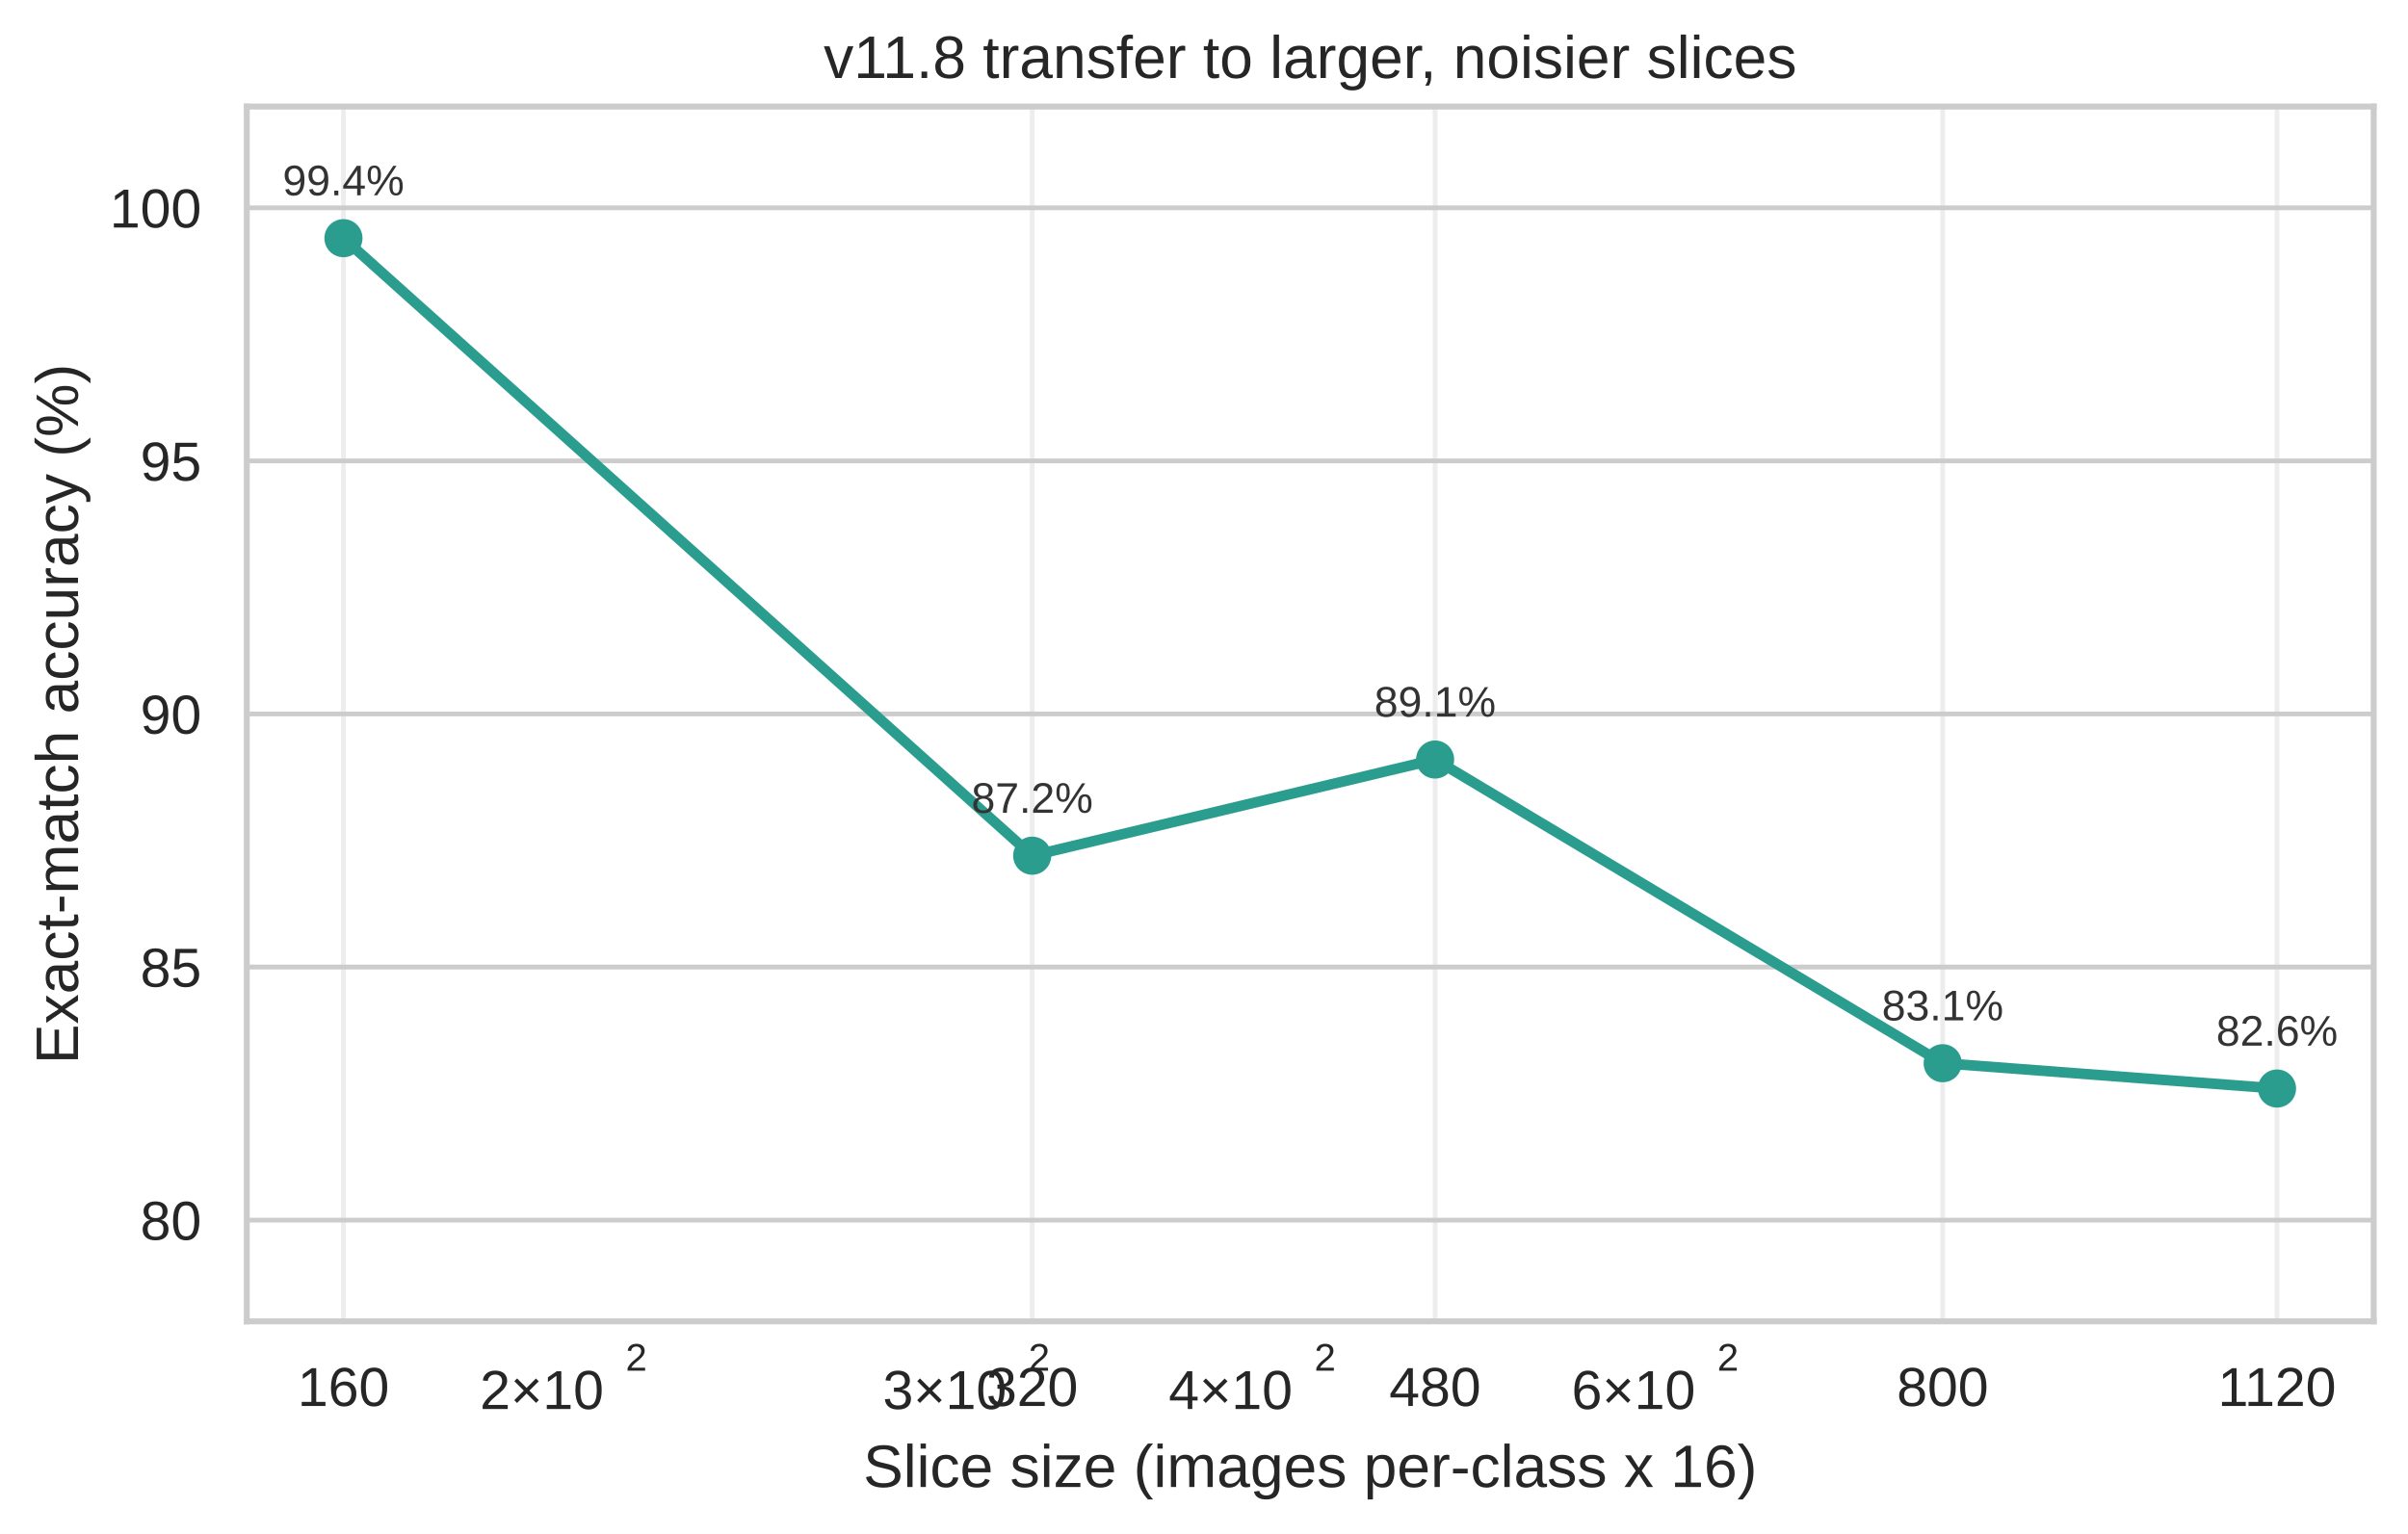
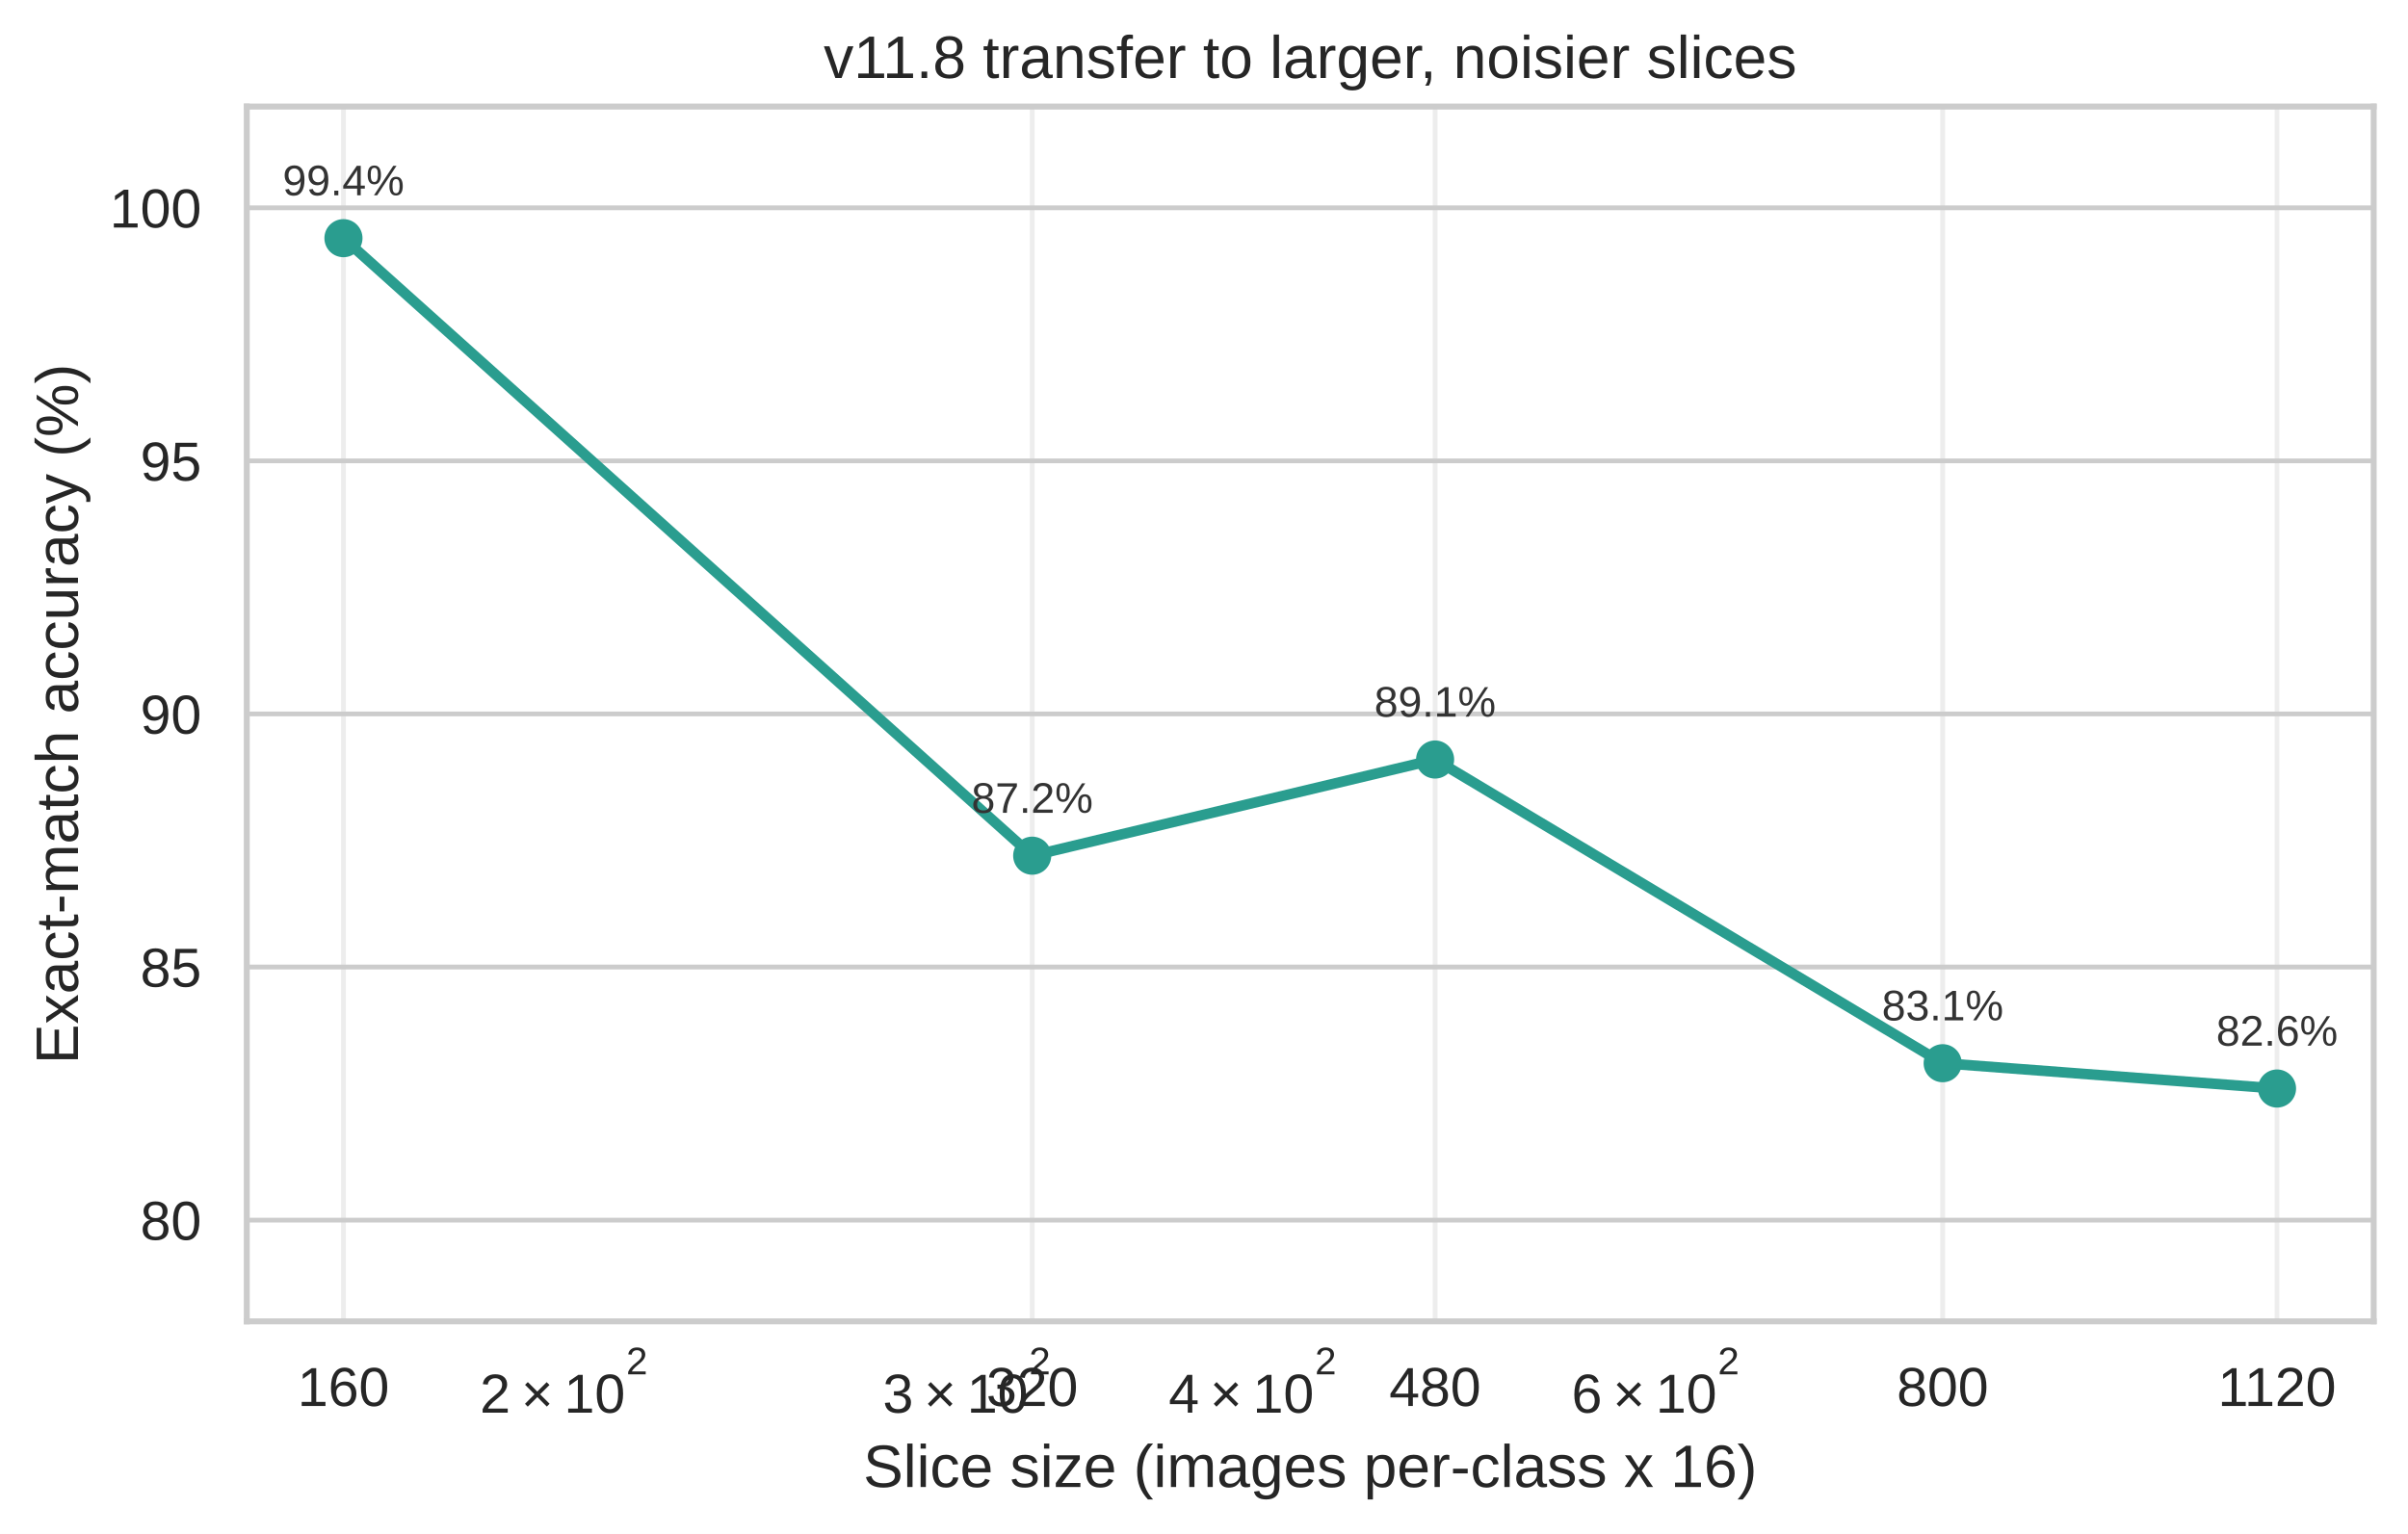
<svg xmlns="http://www.w3.org/2000/svg" xmlns:xlink="http://www.w3.org/1999/xlink" width="505.393pt" height="322.027pt" viewBox="0 0 505.393 322.027" version="1.1">
  <defs>
    <style type="text/css">*{stroke-linejoin: round; stroke-linecap: butt}</style>
  </defs>
  <g id="figure_1">
    <g id="patch_1">
      <path d="M 0 322.027  L 505.393 322.027  L 505.393 0  L 0 0  z " style="fill: #ffffff" />
    </g>
    <g id="axes_1">
      <g id="patch_2">
        <path d="M 51.793 277.396  L 498.193 277.396  L 498.193 22.372  L 51.793 22.372  z " style="fill: #ffffff" />
      </g>
      <g id="matplotlib.axis_1">
        <g id="xtick_1">
          <g id="line2d_1">
-             <path d="M 72.084 277.396  L 72.084 22.372  " clip-path="url(#p9c84f04a16)" style="fill: none; stroke: #cccccc; stroke-opacity: 0.35; stroke-linecap: round" />
+             <path d="M 72.084 277.396  L 72.084 22.372  " clip-path="url(#p34a3547d87)" style="fill: none; stroke: #cccccc; stroke-opacity: 0.35; stroke-linecap: round" />
          </g>
          <g id="text_1">
-             <text style="fill: #262626; font: 11.55px 'Arial', 'DejaVu Sans', 'Liberation Sans', 'Bitstream Vera Sans', sans-serif; text-anchor: middle" x="72.084" y="295.164" transform="rotate(-0 72.08387 295.1637)">160</text>
+             <text style="font-size: 11.55px; font-family: 'Arial', 'DejaVu Sans', 'Liberation Sans', 'Bitstream Vera Sans', sans-serif; text-anchor: middle; fill: #262626" x="72.084" y="295.164" transform="rotate(-0 72.08387 295.1637)">160</text>
          </g>
        </g>
        <g id="xtick_2">
          <g id="line2d_2">
-             <path d="M 216.639 277.396  L 216.639 22.372  " clip-path="url(#p9c84f04a16)" style="fill: none; stroke: #cccccc; stroke-opacity: 0.35; stroke-linecap: round" />
+             <path d="M 216.639 277.396  L 216.639 22.372  " clip-path="url(#p34a3547d87)" style="fill: none; stroke: #cccccc; stroke-opacity: 0.35; stroke-linecap: round" />
          </g>
          <g id="text_2">
-             <text style="fill: #262626; font: 11.55px 'Arial', 'DejaVu Sans', 'Liberation Sans', 'Bitstream Vera Sans', sans-serif; text-anchor: middle" x="216.639" y="295.164" transform="rotate(-0 216.6392 295.1637)">320</text>
+             <text style="font-size: 11.55px; font-family: 'Arial', 'DejaVu Sans', 'Liberation Sans', 'Bitstream Vera Sans', sans-serif; text-anchor: middle; fill: #262626" x="216.639" y="295.164" transform="rotate(-0 216.6392 295.1637)">320</text>
          </g>
        </g>
        <g id="xtick_3">
          <g id="line2d_3">
-             <path d="M 301.199 277.396  L 301.199 22.372  " clip-path="url(#p9c84f04a16)" style="fill: none; stroke: #cccccc; stroke-opacity: 0.35; stroke-linecap: round" />
+             <path d="M 301.199 277.396  L 301.199 22.372  " clip-path="url(#p34a3547d87)" style="fill: none; stroke: #cccccc; stroke-opacity: 0.35; stroke-linecap: round" />
          </g>
          <g id="text_3">
-             <text style="fill: #262626; font: 11.55px 'Arial', 'DejaVu Sans', 'Liberation Sans', 'Bitstream Vera Sans', sans-serif; text-anchor: middle" x="301.199" y="295.164" transform="rotate(-0 301.1987 295.1637)">480</text>
+             <text style="font-size: 11.55px; font-family: 'Arial', 'DejaVu Sans', 'Liberation Sans', 'Bitstream Vera Sans', sans-serif; text-anchor: middle; fill: #262626" x="301.199" y="295.164" transform="rotate(-0 301.1987 295.1637)">480</text>
          </g>
        </g>
        <g id="xtick_4">
          <g id="line2d_4">
-             <path d="M 407.731 277.396  L 407.731 22.372  " clip-path="url(#p9c84f04a16)" style="fill: none; stroke: #cccccc; stroke-opacity: 0.35; stroke-linecap: round" />
+             <path d="M 407.731 277.396  L 407.731 22.372  " clip-path="url(#p34a3547d87)" style="fill: none; stroke: #cccccc; stroke-opacity: 0.35; stroke-linecap: round" />
          </g>
          <g id="text_4">
-             <text style="fill: #262626; font: 11.55px 'Arial', 'DejaVu Sans', 'Liberation Sans', 'Bitstream Vera Sans', sans-serif; text-anchor: middle" x="407.731" y="295.164" transform="rotate(-0 407.731 295.1637)">800</text>
+             <text style="font-size: 11.55px; font-family: 'Arial', 'DejaVu Sans', 'Liberation Sans', 'Bitstream Vera Sans', sans-serif; text-anchor: middle; fill: #262626" x="407.731" y="295.164" transform="rotate(-0 407.731 295.1637)">800</text>
          </g>
        </g>
        <g id="xtick_5">
          <g id="line2d_5">
-             <path d="M 477.902 277.396  L 477.902 22.372  " clip-path="url(#p9c84f04a16)" style="fill: none; stroke: #cccccc; stroke-opacity: 0.35; stroke-linecap: round" />
+             <path d="M 477.902 277.396  L 477.902 22.372  " clip-path="url(#p34a3547d87)" style="fill: none; stroke: #cccccc; stroke-opacity: 0.35; stroke-linecap: round" />
          </g>
          <g id="text_5">
-             <text style="fill: #262626; font: 11.55px 'Arial', 'DejaVu Sans', 'Liberation Sans', 'Bitstream Vera Sans', sans-serif; text-anchor: middle" x="477.902" y="295.164" transform="rotate(-0 477.9021 295.1637)">1120</text>
+             <text style="font-size: 11.55px; font-family: 'Arial', 'DejaVu Sans', 'Liberation Sans', 'Bitstream Vera Sans', sans-serif; text-anchor: middle; fill: #262626" x="477.902" y="295.164" transform="rotate(-0 477.9021 295.1637)">1120</text>
          </g>
        </g>
        <g id="xtick_6">
          <g id="text_6">
            <g style="fill: #262626" transform="translate(100.7178 296.7073)">
              <text>
-                 <tspan style="font: 11.55px 'Arial'" x="0 8.636 17.593 23.988" y="-0.913">2×10</tspan>
-                 <tspan style="font: 8.085px 'Arial'" x="30.585" y="-8.963">2</tspan>
+                 <tspan x="0" y="-0.143" style="font-size: 11.55px; font-family: 'Arial'; fill: #262626">2</tspan>
+                 <tspan x="8.671" y="-0.143" style="font-size: 11.55px; font-family: 'Arial'; fill: #262626">×</tspan>
+                 <tspan x="17.664" y="-0.143" style="font-size: 11.55px; font-family: 'Arial'; fill: #262626">1</tspan>
+                 <tspan x="24.086" y="-0.143" style="font-size: 11.55px; font-family: 'Arial'; fill: #262626">0</tspan>
+                 <tspan x="30.709" y="-8.192" style="font-size: 8.085px; font-family: 'Arial'; fill: #262626">2</tspan>
              </text>
            </g>
          </g>
        </g>
        <g id="xtick_7">
          <g id="text_7">
            <g style="fill: #262626" transform="translate(185.2773 296.7073)">
              <text>
-                 <tspan style="font: 11.55px 'Arial'" x="0 8.636 17.593 23.988" y="-0.913">3×10</tspan>
-                 <tspan style="font: 8.085px 'Arial'" x="30.585" y="-8.963">2</tspan>
+                 <tspan x="0" y="-0.143" style="font-size: 11.55px; font-family: 'Arial'; fill: #262626">3</tspan>
+                 <tspan x="8.671" y="-0.143" style="font-size: 11.55px; font-family: 'Arial'; fill: #262626">×</tspan>
+                 <tspan x="17.664" y="-0.143" style="font-size: 11.55px; font-family: 'Arial'; fill: #262626">1</tspan>
+                 <tspan x="24.086" y="-0.143" style="font-size: 11.55px; font-family: 'Arial'; fill: #262626">0</tspan>
+                 <tspan x="30.709" y="-8.192" style="font-size: 8.085px; font-family: 'Arial'; fill: #262626">2</tspan>
              </text>
            </g>
          </g>
        </g>
        <g id="xtick_8">
          <g id="text_8">
            <g style="fill: #262626" transform="translate(245.2732 296.7073)">
              <text>
-                 <tspan style="font: 11.55px 'Arial'" x="0 8.636 17.593 23.988" y="-0.913">4×10</tspan>
-                 <tspan style="font: 8.085px 'Arial'" x="30.585" y="-8.963">2</tspan>
+                 <tspan x="0" y="-0.143" style="font-size: 11.55px; font-family: 'Arial'; fill: #262626">4</tspan>
+                 <tspan x="8.671" y="-0.143" style="font-size: 11.55px; font-family: 'Arial'; fill: #262626">×</tspan>
+                 <tspan x="17.664" y="-0.143" style="font-size: 11.55px; font-family: 'Arial'; fill: #262626">1</tspan>
+                 <tspan x="24.086" y="-0.143" style="font-size: 11.55px; font-family: 'Arial'; fill: #262626">0</tspan>
+                 <tspan x="30.709" y="-8.192" style="font-size: 8.085px; font-family: 'Arial'; fill: #262626">2</tspan>
              </text>
            </g>
          </g>
        </g>
        <g id="xtick_9" />
        <g id="xtick_10">
          <g id="text_9">
            <g style="fill: #262626" transform="translate(329.8326 296.7073)">
              <text>
-                 <tspan style="font: 11.55px 'Arial'" x="0 8.636 17.593 23.988" y="-0.913">6×10</tspan>
-                 <tspan style="font: 8.085px 'Arial'" x="30.585" y="-8.963">2</tspan>
+                 <tspan x="0" y="-0.143" style="font-size: 11.55px; font-family: 'Arial'; fill: #262626">6</tspan>
+                 <tspan x="8.671" y="-0.143" style="font-size: 11.55px; font-family: 'Arial'; fill: #262626">×</tspan>
+                 <tspan x="17.664" y="-0.143" style="font-size: 11.55px; font-family: 'Arial'; fill: #262626">1</tspan>
+                 <tspan x="24.086" y="-0.143" style="font-size: 11.55px; font-family: 'Arial'; fill: #262626">0</tspan>
+                 <tspan x="30.709" y="-8.192" style="font-size: 8.085px; font-family: 'Arial'; fill: #262626">2</tspan>
              </text>
            </g>
          </g>
        </g>
        <g id="xtick_11" />
        <g id="xtick_12" />
        <g id="text_10">
-           <text style="fill: #262626; font: 12.6px 'Arial', 'DejaVu Sans', 'Liberation Sans', 'Bitstream Vera Sans', sans-serif; text-anchor: middle" x="274.993" y="312.175" transform="rotate(-0 274.993 312.1753)">Slice size (images per-class x 16)</text>
+           <text style="font-size: 12.6px; font-family: 'Arial', 'DejaVu Sans', 'Liberation Sans', 'Bitstream Vera Sans', sans-serif; text-anchor: middle; fill: #262626" x="274.993" y="312.175" transform="rotate(-0 274.993 312.1753)">Slice size (images per-class x 16)</text>
        </g>
      </g>
      <g id="matplotlib.axis_2">
        <g id="ytick_1">
          <g id="line2d_6">
-             <path d="M 51.793 256.144  L 498.193 256.144  " clip-path="url(#p9c84f04a16)" style="fill: none; stroke: #cccccc; stroke-linecap: round" />
+             <path d="M 51.793 256.144  L 498.193 256.144  " clip-path="url(#p34a3547d87)" style="fill: none; stroke: #cccccc; stroke-linecap: round" />
          </g>
          <g id="text_11">
-             <text style="fill: #262626; font: 11.55px 'Arial', 'DejaVu Sans', 'Liberation Sans', 'Bitstream Vera Sans', sans-serif; text-anchor: end" x="42.293" y="260.278" transform="rotate(-0 42.29296 260.278)">80</text>
+             <text style="font-size: 11.55px; font-family: 'Arial', 'DejaVu Sans', 'Liberation Sans', 'Bitstream Vera Sans', sans-serif; text-anchor: end; fill: #262626" x="42.293" y="260.278" transform="rotate(-0 42.29296 260.278)">80</text>
          </g>
        </g>
        <g id="ytick_2">
          <g id="line2d_7">
-             <path d="M 51.793 203.014  L 498.193 203.014  " clip-path="url(#p9c84f04a16)" style="fill: none; stroke: #cccccc; stroke-linecap: round" />
+             <path d="M 51.793 203.014  L 498.193 203.014  " clip-path="url(#p34a3547d87)" style="fill: none; stroke: #cccccc; stroke-linecap: round" />
          </g>
          <g id="text_12">
-             <text style="fill: #262626; font: 11.55px 'Arial', 'DejaVu Sans', 'Liberation Sans', 'Bitstream Vera Sans', sans-serif; text-anchor: end" x="42.293" y="207.148" transform="rotate(-0 42.29296 207.148)">85</text>
+             <text style="font-size: 11.55px; font-family: 'Arial', 'DejaVu Sans', 'Liberation Sans', 'Bitstream Vera Sans', sans-serif; text-anchor: end; fill: #262626" x="42.293" y="207.148" transform="rotate(-0 42.29296 207.148)">85</text>
          </g>
        </g>
        <g id="ytick_3">
          <g id="line2d_8">
-             <path d="M 51.793 149.884  L 498.193 149.884  " clip-path="url(#p9c84f04a16)" style="fill: none; stroke: #cccccc; stroke-linecap: round" />
+             <path d="M 51.793 149.884  L 498.193 149.884  " clip-path="url(#p34a3547d87)" style="fill: none; stroke: #cccccc; stroke-linecap: round" />
          </g>
          <g id="text_13">
-             <text style="fill: #262626; font: 11.55px 'Arial', 'DejaVu Sans', 'Liberation Sans', 'Bitstream Vera Sans', sans-serif; text-anchor: end" x="42.293" y="154.018" transform="rotate(-0 42.29296 154.018)">90</text>
+             <text style="font-size: 11.55px; font-family: 'Arial', 'DejaVu Sans', 'Liberation Sans', 'Bitstream Vera Sans', sans-serif; text-anchor: end; fill: #262626" x="42.293" y="154.018" transform="rotate(-0 42.29296 154.018)">90</text>
          </g>
        </g>
        <g id="ytick_4">
          <g id="line2d_9">
-             <path d="M 51.793 96.754  L 498.193 96.754  " clip-path="url(#p9c84f04a16)" style="fill: none; stroke: #cccccc; stroke-linecap: round" />
+             <path d="M 51.793 96.754  L 498.193 96.754  " clip-path="url(#p34a3547d87)" style="fill: none; stroke: #cccccc; stroke-linecap: round" />
          </g>
          <g id="text_14">
-             <text style="fill: #262626; font: 11.55px 'Arial', 'DejaVu Sans', 'Liberation Sans', 'Bitstream Vera Sans', sans-serif; text-anchor: end" x="42.293" y="100.888" transform="rotate(-0 42.29296 100.888)">95</text>
+             <text style="font-size: 11.55px; font-family: 'Arial', 'DejaVu Sans', 'Liberation Sans', 'Bitstream Vera Sans', sans-serif; text-anchor: end; fill: #262626" x="42.293" y="100.888" transform="rotate(-0 42.29296 100.888)">95</text>
          </g>
        </g>
        <g id="ytick_5">
          <g id="line2d_10">
-             <path d="M 51.793 43.624  L 498.193 43.624  " clip-path="url(#p9c84f04a16)" style="fill: none; stroke: #cccccc; stroke-linecap: round" />
+             <path d="M 51.793 43.624  L 498.193 43.624  " clip-path="url(#p34a3547d87)" style="fill: none; stroke: #cccccc; stroke-linecap: round" />
          </g>
          <g id="text_15">
-             <text style="fill: #262626; font: 11.55px 'Arial', 'DejaVu Sans', 'Liberation Sans', 'Bitstream Vera Sans', sans-serif; text-anchor: end" x="42.293" y="47.758" transform="rotate(-0 42.29296 47.75804)">100</text>
+             <text style="font-size: 11.55px; font-family: 'Arial', 'DejaVu Sans', 'Liberation Sans', 'Bitstream Vera Sans', sans-serif; text-anchor: end; fill: #262626" x="42.293" y="47.758" transform="rotate(-0 42.29296 47.75804)">100</text>
          </g>
        </g>
        <g id="text_16">
-           <text style="fill: #262626; font: 12.6px 'Arial', 'DejaVu Sans', 'Liberation Sans', 'Bitstream Vera Sans', sans-serif; text-anchor: middle" x="16.372" y="149.884" transform="rotate(-90 16.37241 149.8844)">Exact-match accuracy (%)</text>
+           <text style="font-size: 12.6px; font-family: 'Arial', 'DejaVu Sans', 'Liberation Sans', 'Bitstream Vera Sans', sans-serif; text-anchor: middle; fill: #262626" x="16.372" y="149.884" transform="rotate(-90 16.37241 149.8844)">Exact-match accuracy (%)</text>
        </g>
      </g>
      <g id="patch_3">
        <path d="M 51.793 277.396  L 51.793 22.372  " style="fill: none; stroke: #cccccc; stroke-width: 1.25; stroke-linejoin: miter; stroke-linecap: square" />
      </g>
      <g id="patch_4">
        <path d="M 498.193 277.396  L 498.193 22.372  " style="fill: none; stroke: #cccccc; stroke-width: 1.25; stroke-linejoin: miter; stroke-linecap: square" />
      </g>
      <g id="patch_5">
        <path d="M 51.793 277.396  L 498.193 277.396  " style="fill: none; stroke: #cccccc; stroke-width: 1.25; stroke-linejoin: miter; stroke-linecap: square" />
      </g>
      <g id="patch_6">
        <path d="M 51.793 22.372  L 498.193 22.372  " style="fill: none; stroke: #cccccc; stroke-width: 1.25; stroke-linejoin: miter; stroke-linecap: square" />
      </g>
      <g id="line2d_11">
-         <path d="M 72.084 50  L 216.639 179.637  L 301.199 159.448  L 407.731 223.204  L 477.902 228.517  " clip-path="url(#p9c84f04a16)" style="fill: none; stroke: #2a9d8f; stroke-width: 2.2; stroke-linecap: round" />
+         <path d="M 72.084 50  L 216.639 179.637  L 301.199 159.448  L 407.731 223.204  L 477.902 228.517  " clip-path="url(#p34a3547d87)" style="fill: none; stroke: #2a9d8f; stroke-width: 2.2; stroke-linecap: round" />
        <defs>
-           <path id="m494d6a3cbb" d="M 0 3.5  C 0.928 3.5 1.819 3.131 2.475 2.475  C 3.131 1.819 3.5 0.928 3.5 0  C 3.5 -0.928 3.131 -1.819 2.475 -2.475  C 1.819 -3.131 0.928 -3.5 0 -3.5  C -0.928 -3.5 -1.819 -3.131 -2.475 -2.475  C -3.131 -1.819 -3.5 -0.928 -3.5 0  C -3.5 0.928 -3.131 1.819 -2.475 2.475  C -1.819 3.131 -0.928 3.5 0 3.5  z " style="stroke: #2a9d8f" />
+           <path id="m13c204c1a8" d="M 0 3.5  C 0.928 3.5 1.819 3.131 2.475 2.475  C 3.131 1.819 3.5 0.928 3.5 0  C 3.5 -0.928 3.131 -1.819 2.475 -2.475  C 1.819 -3.131 0.928 -3.5 0 -3.5  C -0.928 -3.5 -1.819 -3.131 -2.475 -2.475  C -3.131 -1.819 -3.5 -0.928 -3.5 0  C -3.5 0.928 -3.131 1.819 -2.475 2.475  C -1.819 3.131 -0.928 3.5 0 3.5  z " style="stroke: #2a9d8f" />
        </defs>
-         <g clip-path="url(#p9c84f04a16)">
-           <use xlink:href="#m494d6a3cbb" x="72.084" y="50" style="fill: #2a9d8f; stroke: #2a9d8f" />
-           <use xlink:href="#m494d6a3cbb" x="216.639" y="179.637" style="fill: #2a9d8f; stroke: #2a9d8f" />
-           <use xlink:href="#m494d6a3cbb" x="301.199" y="159.448" style="fill: #2a9d8f; stroke: #2a9d8f" />
-           <use xlink:href="#m494d6a3cbb" x="407.731" y="223.204" style="fill: #2a9d8f; stroke: #2a9d8f" />
-           <use xlink:href="#m494d6a3cbb" x="477.902" y="228.517" style="fill: #2a9d8f; stroke: #2a9d8f" />
+         <g clip-path="url(#p34a3547d87)">
+           <use xlink:href="#m13c204c1a8" x="72.084" y="50" style="fill: #2a9d8f; stroke: #2a9d8f" />
+           <use xlink:href="#m13c204c1a8" x="216.639" y="179.637" style="fill: #2a9d8f; stroke: #2a9d8f" />
+           <use xlink:href="#m13c204c1a8" x="301.199" y="159.448" style="fill: #2a9d8f; stroke: #2a9d8f" />
+           <use xlink:href="#m13c204c1a8" x="407.731" y="223.204" style="fill: #2a9d8f; stroke: #2a9d8f" />
+           <use xlink:href="#m13c204c1a8" x="477.902" y="228.517" style="fill: #2a9d8f; stroke: #2a9d8f" />
        </g>
      </g>
      <g id="text_17">
-         <text style="fill: #333333; font: 9px 'Arial', 'DejaVu Sans', 'Liberation Sans', 'Bitstream Vera Sans', sans-serif; text-anchor: middle" x="72.084" y="41" transform="rotate(-0 72.08387 41.00001)">99.4%</text>
+         <text style="font-size: 9px; font-family: 'Arial', 'DejaVu Sans', 'Liberation Sans', 'Bitstream Vera Sans', sans-serif; text-anchor: middle; fill: #333333" x="72.084" y="41" transform="rotate(-0 72.08387 41.00001)">99.4%</text>
      </g>
      <g id="text_18">
-         <text style="fill: #333333; font: 9px 'Arial', 'DejaVu Sans', 'Liberation Sans', 'Bitstream Vera Sans', sans-serif; text-anchor: middle" x="216.639" y="170.637" transform="rotate(-0 216.6392 170.6372)">87.2%</text>
+         <text style="font-size: 9px; font-family: 'Arial', 'DejaVu Sans', 'Liberation Sans', 'Bitstream Vera Sans', sans-serif; text-anchor: middle; fill: #333333" x="216.639" y="170.637" transform="rotate(-0 216.6392 170.6372)">87.2%</text>
      </g>
      <g id="text_19">
-         <text style="fill: #333333; font: 9px 'Arial', 'DejaVu Sans', 'Liberation Sans', 'Bitstream Vera Sans', sans-serif; text-anchor: middle" x="301.199" y="150.448" transform="rotate(-0 301.1987 150.4478)">89.1%</text>
+         <text style="font-size: 9px; font-family: 'Arial', 'DejaVu Sans', 'Liberation Sans', 'Bitstream Vera Sans', sans-serif; text-anchor: middle; fill: #333333" x="301.199" y="150.448" transform="rotate(-0 301.1987 150.4478)">89.1%</text>
      </g>
      <g id="text_20">
-         <text style="fill: #333333; font: 9px 'Arial', 'DejaVu Sans', 'Liberation Sans', 'Bitstream Vera Sans', sans-serif; text-anchor: middle" x="407.731" y="214.204" transform="rotate(-0 407.731 214.2038)">83.1%</text>
+         <text style="font-size: 9px; font-family: 'Arial', 'DejaVu Sans', 'Liberation Sans', 'Bitstream Vera Sans', sans-serif; text-anchor: middle; fill: #333333" x="407.731" y="214.204" transform="rotate(-0 407.731 214.2038)">83.1%</text>
      </g>
      <g id="text_21">
-         <text style="fill: #333333; font: 9px 'Arial', 'DejaVu Sans', 'Liberation Sans', 'Bitstream Vera Sans', sans-serif; text-anchor: middle" x="477.902" y="219.517" transform="rotate(-0 477.9021 219.5168)">82.6%</text>
+         <text style="font-size: 9px; font-family: 'Arial', 'DejaVu Sans', 'Liberation Sans', 'Bitstream Vera Sans', sans-serif; text-anchor: middle; fill: #333333" x="477.902" y="219.517" transform="rotate(-0 477.9021 219.5168)">82.6%</text>
      </g>
      <g id="text_22">
-         <text style="fill: #262626; font: 12.6px 'Arial', 'DejaVu Sans', 'Liberation Sans', 'Bitstream Vera Sans', sans-serif; text-anchor: middle" x="274.993" y="16.372" transform="rotate(-0 274.993 16.37241)">v11.8 transfer to larger, noisier slices</text>
+         <text style="font-size: 12.6px; font-family: 'Arial', 'DejaVu Sans', 'Liberation Sans', 'Bitstream Vera Sans', sans-serif; text-anchor: middle; fill: #262626" x="274.993" y="16.372" transform="rotate(-0 274.993 16.37241)">v11.8 transfer to larger, noisier slices</text>
      </g>
    </g>
  </g>
  <defs>
-     <clipPath id="p9c84f04a16">
+     <clipPath id="p34a3547d87">
      <rect x="51.793" y="22.372" width="446.4" height="255.024" />
    </clipPath>
  </defs>
</svg>
